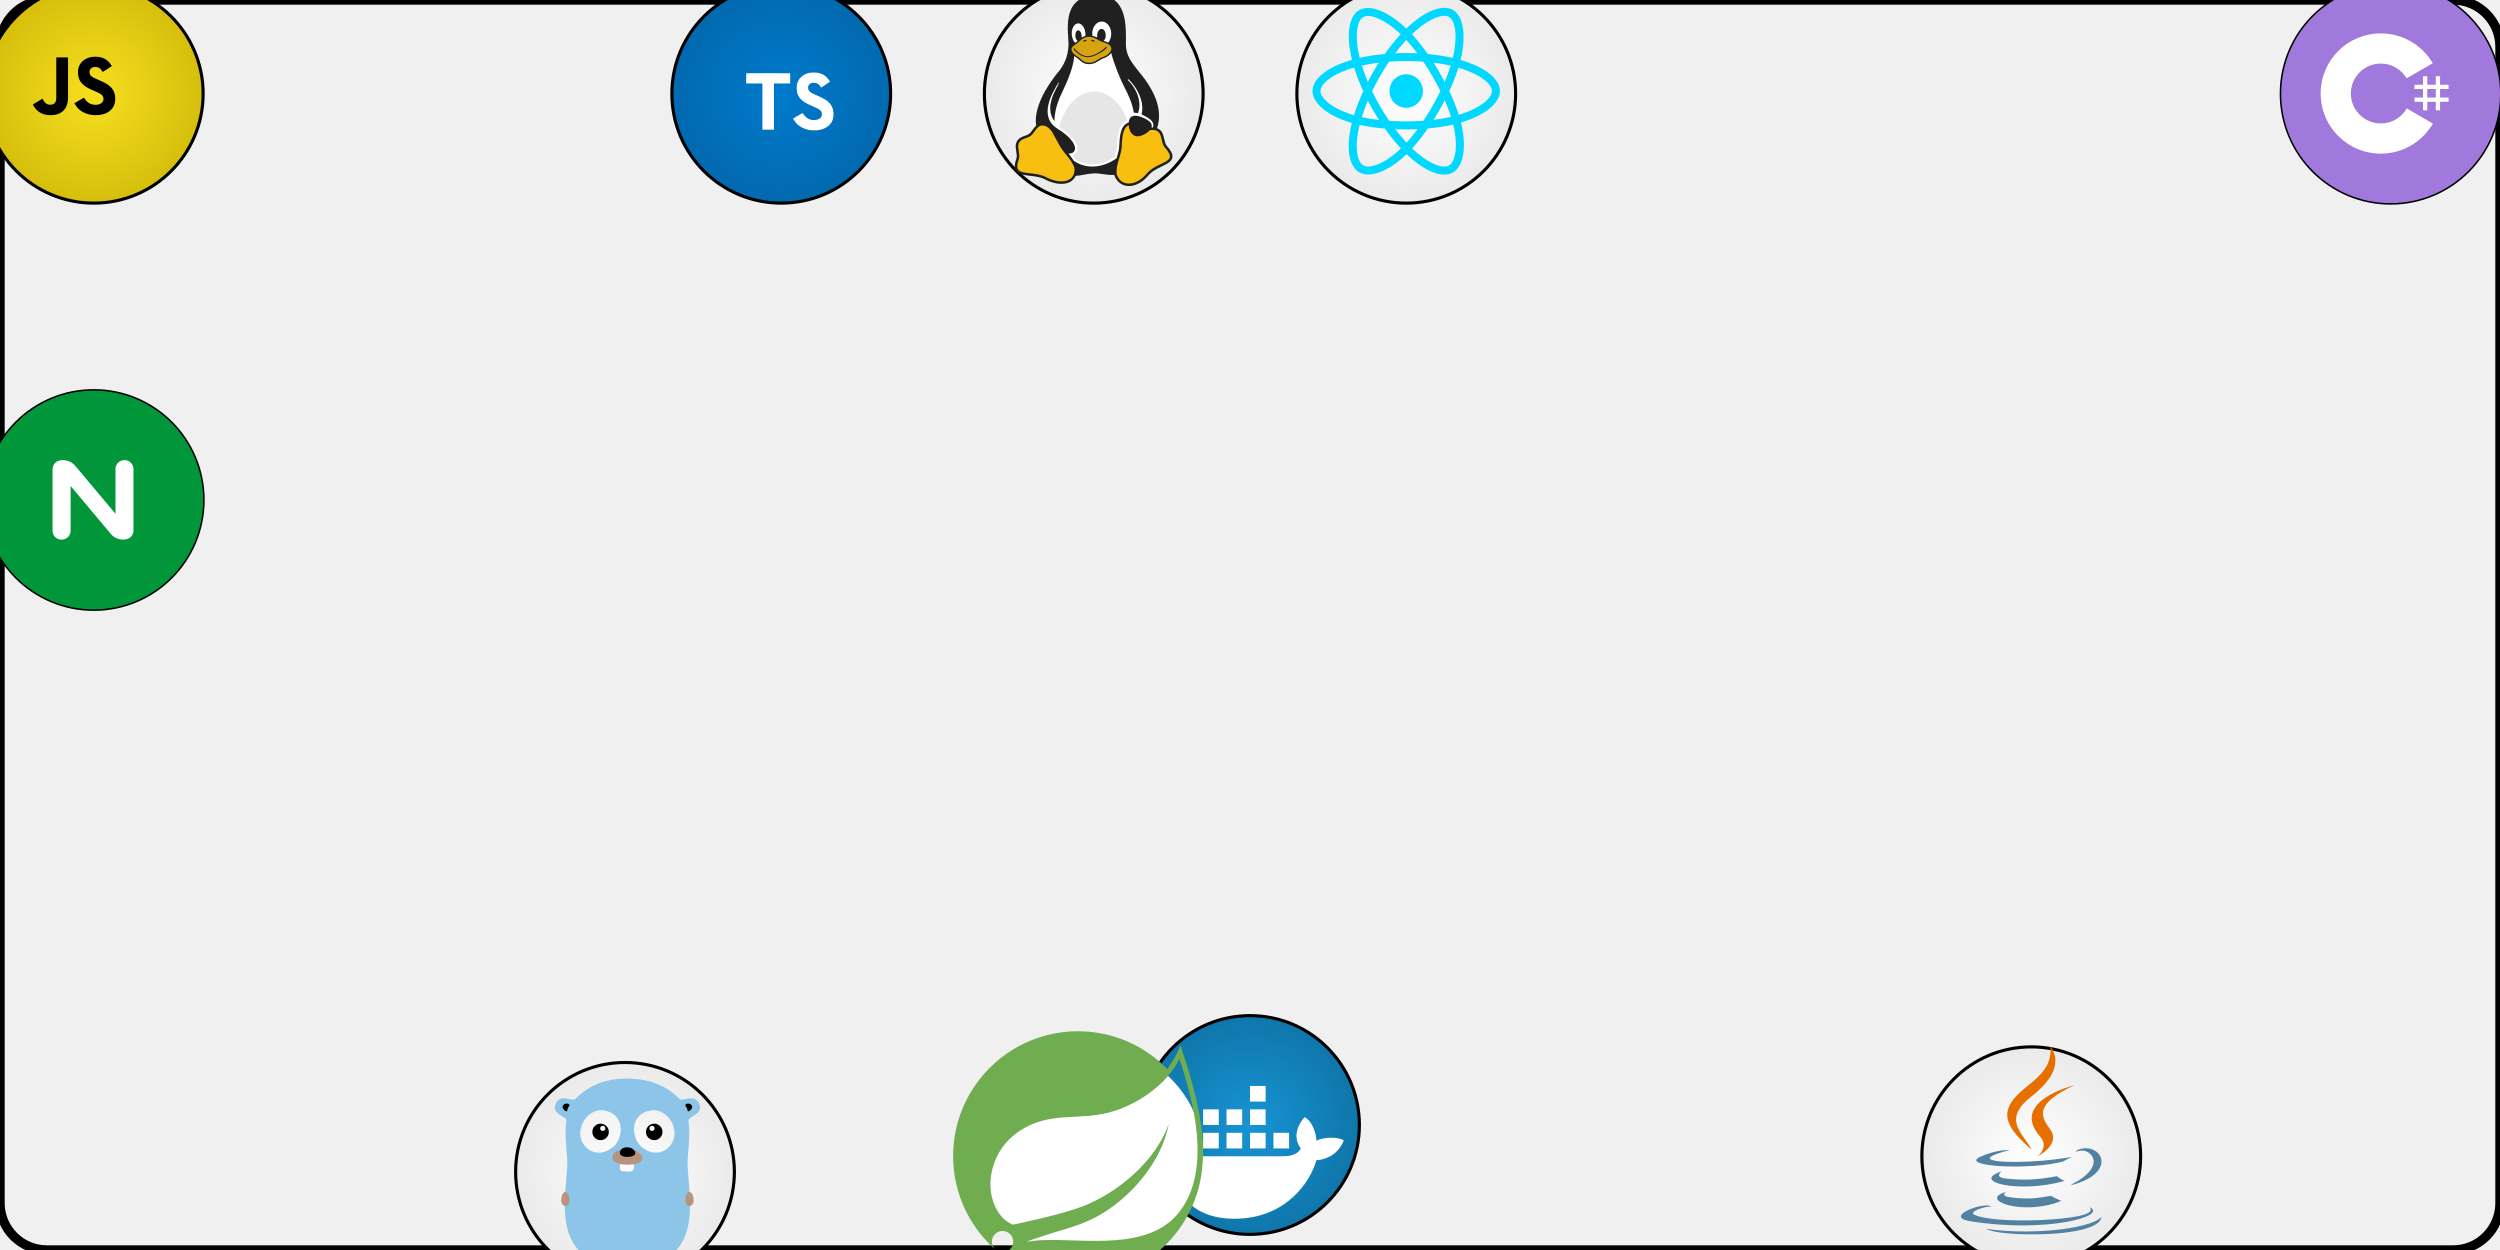
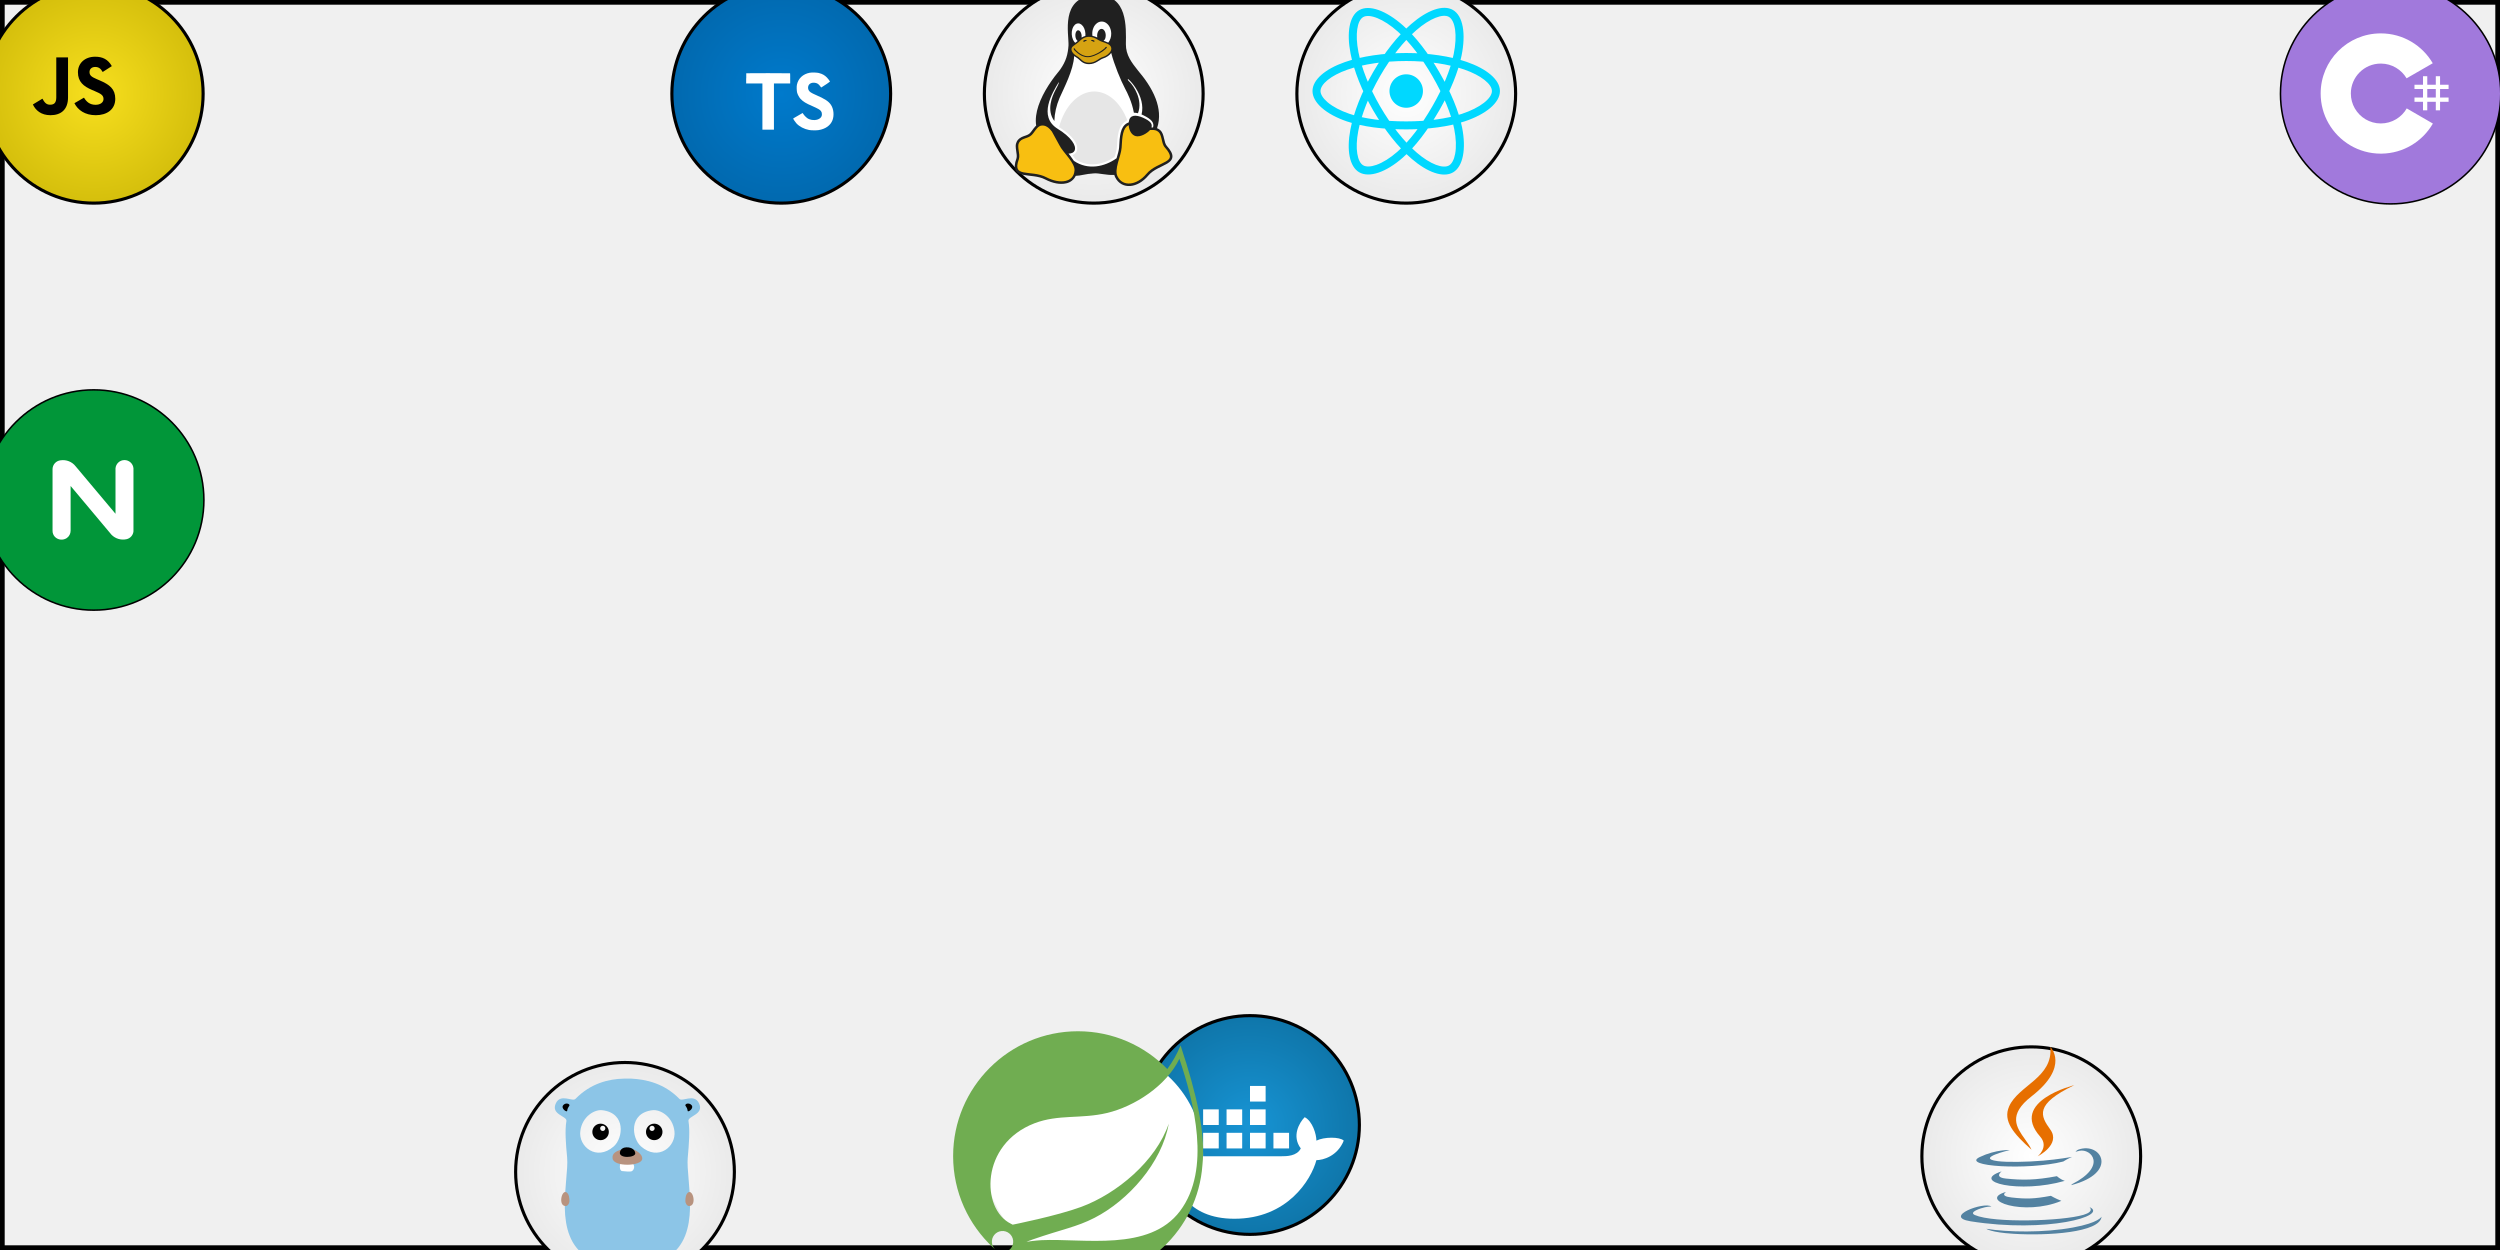
<svg xmlns="http://www.w3.org/2000/svg" width="800" height="400" viewBox="0 0 800 400">
-   <rect x="0" y="0" width="800" height="400" fill="none" stroke="#000" stroke-width="3" rx="15" ry="15" />
+   <rect x="0" y="0" width="800" height="400" fill="none" stroke="#000" stroke-width="3" />
  <defs>
    <radialGradient id="JS" cx="50%" cy="50%" r="50%" fx="50%" fy="50%">
      <stop offset="0%" stop-color="#F7DF1E" />
      <stop offset="100%" stop-color="#d5bf0c" />
    </radialGradient>
    <radialGradient id="TS" cx="50%" cy="50%" r="50%" fx="50%" fy="50%">
      <stop offset="0%" stop-color="#007acc" />
      <stop offset="100%" stop-color="#0169af" />
    </radialGradient>
    <radialGradient id="Docker" cx="50%" cy="50%" r="50%" fx="50%" fy="50%">
      <stop offset="0%" stop-color="#1794D4" />
      <stop offset="100%" stop-color="#0f76aa" />
    </radialGradient>
    <radialGradient id="Csharp" cx="50%" cy="50%" r="50%" fx="50%" fy="50%">
      <stop offset="0%" stop-color="#a179dc" />
      <stop offset="100%" stop-color="#a179dc" />
    </radialGradient>
    <radialGradient id="Java" cx="50%" cy="50%" r="50%" fx="50%" fy="50%">
      <stop offset="0%" stop-color="#ffffff" />
      <stop offset="100%" stop-color="#eaeaea" />
    </radialGradient>
    <radialGradient id="React" cx="50%" cy="50%" r="50%" fx="50%" fy="50%">
      <stop offset="0%" stop-color="#ffffff" />
      <stop offset="100%" stop-color="#eaeaea" />
    </radialGradient>
    <radialGradient id="SpringBoot" cx="50%" cy="50%" r="50%" fx="50%" fy="50%">
      <stop offset="0%" stop-color="#ffffff" />
      <stop offset="100%" stop-color="#ffffff" />
    </radialGradient>
    <radialGradient id="Nginx" cx="50%" cy="50%" r="50%" fx="50%" fy="50%">
      <stop offset="0%" stop-color="#019639" />
      <stop offset="100%" stop-color="#019639" />
    </radialGradient>
    <radialGradient id="Linux" cx="50%" cy="50%" r="50%" fx="50%" fy="50%">
      <stop offset="0%" stop-color="#ffffff" />
      <stop offset="100%" stop-color="#eaeaea" />
    </radialGradient>
    <radialGradient id="Golang" cx="50%" cy="50%" r="50%" fx="50%" fy="50%">
      <stop offset="0%" stop-color="#ffffff" />
      <stop offset="100%" stop-color="#eaeaea" />
    </radialGradient>
  </defs>
  <g>
    <circle cx="30" cy="30" r="35" fill="url(#JS)" stroke="#000" stroke-width="1" />
    <svg width="40px" height="40px" viewBox="0 0     256   256" preserveAspectRatio="xMinYMin meet" fill="#000000">
      <g id="SVGRepo_iconCarrier">
        <path d="M67.312 213.932l19.59-11.856c3.78 6.701 7.218 12.371 15.465 12.371 7.905 0 12.89-3.092 12.89-15.12v-81.798h24.057v82.138c0 24.917-14.606 36.259-35.916 36.259-19.245 0-30.416-9.967-36.087-21.996M152.381 211.354l19.588-11.341c5.157 8.421 11.859 14.607 23.715 14.607 9.969 0 16.325-4.984 16.325-11.858 0-8.248-6.53-11.17-17.528-15.98l-6.013-2.58c-17.357-7.387-28.87-16.667-28.87-36.257 0-18.044 13.747-31.792 35.228-31.792 15.294 0 26.292 5.328 34.196 19.247L210.29 147.43c-4.125-7.389-8.591-10.31-15.465-10.31-7.046 0-11.514 4.468-11.514 10.31 0 7.217 4.468 10.14 14.778 14.608l6.014 2.577c20.45 8.765 31.963 17.7 31.963 37.804 0 21.654-17.012 33.51-39.867 33.51-22.339 0-36.774-10.654-43.819-24.574" />
      </g>
    </svg>
    <animateTransform attributeName="transform" type="translate" values="6,6; 96,336; 6,6" keyTimes="0;0.5;1" dur="20s" repeatCount="indefinite" />
  </g>
  <g>
    <circle cx="250" cy="30" r="35" fill="url(#TS)" stroke="#000" stroke-width="1" />
    <svg width="40px" height="40px" x="230" y="5" viewBox="0 0 400 400" id="Layer_1">
      <style>
        .st0 {
          fill: #007acc00
        }

        .st1 {
          fill: #fff
        }
      </style>
      <path class="st0" d="M0 200V0h400v400H0" />
      <path class="st1" d="M87.7 200.7V217h52v148h36.9V217h52v-16c0-9 0-16.3-.4-16.5 0-.3-31.7-.4-70.2-.4l-70 .3v16.4l-.3-.1zM321.4 184c10.2 2.4 18 7 25 14.3 3.7 4 9.2 11 9.6 12.8 0 .6-17.3 12.3-27.8 18.8-.4.3-2-1.4-3.6-4-5.2-7.4-10.5-10.6-18.8-11.2-12-.8-20 5.5-20 16 0 3.2.6 5 1.8 7.6 2.7 5.5 7.7 8.8 23.2 15.6 28.6 12.3 41 20.4 48.5 32 8.5 13 10.4 33.4 4.7 48.7-6.4 16.7-22 28-44.3 31.7-7 1.2-23 1-30.5-.3-16-3-31.3-11-40.7-21.3-3.7-4-10.8-14.7-10.4-15.4l3.8-2.4 15-8.7 11.3-6.6 2.6 3.5c3.3 5.2 10.7 12.2 15 14.6 13 6.7 30.4 5.8 39-2 3.7-3.4 5.3-7 5.3-12 0-4.6-.7-6.7-3-10.2-3.2-4.4-9.6-8-27.6-16-20.7-8.8-29.5-14.4-37.7-23-4.7-5.2-9-13.3-11-20-1.5-5.8-2-20-.6-25.7 4.3-20 19.4-34 41-38 7-1.4 23.5-.8 30.4 1l-.2.2z" />
    </svg>
    <animateTransform attributeName="transform" type="translate" values="6,6; -214,296; 6,6" keyTimes="0;0.5;1" dur="21s" repeatCount="indefinite" />
  </g>
  <g>
    <circle cx="400" cy="360" r="35" fill="url(#Docker)" stroke="#000" stroke-width="1" />
    <svg width="80px" height="80px" x="360" y="330" viewBox="0 0 32 32" fill="none">
      <path d="M18 7H16V9H18V7Z" fill="white" />
      <path d="M10 10H12V12H10V10Z" fill="white" />
      <path d="M6.002 16.941C6.172 19.843 7.9 24 14 24C20.8 24 23.833 19 24.5 16.5C25.333 16.5 27.2 16 28 14C27.5 13.5 25.5 13.5 24.5 14C24.5 13.2 24 11.5 23 11C22.333 11.667 21.3 13.4 22.5 15C22 16 20.667 16 20 16H6.943C6.413 16 5.97 16.413 6.002 16.941Z" fill="white" />
      <path d="M9 13H7V15H9V13Z" fill="white" />
      <path d="M10 13H12V15H10V13Z" fill="white" />
      <path d="M15 13H13V15H15V13Z" fill="white" />
      <path d="M16 13H18V15H16V13Z" fill="white" />
      <path d="M21 13H19V15H21V13Z" fill="white" />
      <path d="M15 10H13V12H15V10Z" fill="white" />
      <path d="M16 10H18V12H16V10Z" fill="white" />
    </svg>
    <animateTransform attributeName="transform" type="translate" values="6,6; 365,-295; 6,6" keyTimes="0;0.5;1" dur="25s" repeatCount="indefinite" />
  </g>
  <g>
    <circle cx="765" cy="30" r="35" fill="url(#Csharp)" stroke="#000" stroke-width="1" />
    <svg width="70px" height="70px" x="730" y="-5" viewBox="-28.8 -28.8 345.60 345.60" version="1.1" preserveAspectRatio="xMidYMid" fill="#000000">
      <g id="SVGRepo_bgCarrier" stroke-width="0">
        <rect x="-28.8" y="-28.8" width="345.60" height="345.60" rx="172.8" fill="#A179DC" strokewidth="0" />
      </g>
      <g id="SVGRepo_tracerCarrier" stroke-linecap="round" stroke-linejoin="round" />
      <g id="SVGRepo_iconCarrier">
        <g>
          <path d="M255.569,84.452 C255.567,79.622 254.534,75.354 252.445,71.691 C250.393,68.089 247.32,65.07 243.198,62.683 C209.173,43.064 175.115,23.505 141.101,3.866 C131.931,-1.428 123.04,-1.235 113.938,4.135 C100.395,12.122 32.59,50.969 12.385,62.672 C4.064,67.489 0.015,74.861 0.013,84.443 C0,123.898 0.013,163.352 0,202.808 C0,207.532 0.991,211.717 2.988,215.325 C5.041,219.036 8.157,222.138 12.374,224.579 C32.58,236.282 100.394,275.126 113.934,283.115 C123.04,288.488 131.931,288.68 141.104,283.384 C175.119,263.744 209.179,244.186 243.209,224.567 C247.426,222.127 250.542,219.023 252.595,215.315 C254.589,211.707 255.582,207.522 255.582,202.797 C255.582,202.797 255.582,123.908 255.569,84.452" fill="#a179dc" fill-rule="nonzero" />
          <path d="M128.182,143.241 L2.988,215.325 C5.041,219.036 8.157,222.138 12.374,224.579 C32.58,236.282 100.394,275.126 113.934,283.115 C123.04,288.488 131.931,288.68 141.104,283.384 C175.119,263.744 209.179,244.186 243.209,224.567 C247.426,222.127 250.542,219.023 252.595,215.315 L128.182,143.241" fill="#a179dc" fill-rule="nonzero" />
          <path d="M255.569,84.452 C255.567,79.622 254.534,75.354 252.445,71.691 L128.182,143.241 L252.595,215.315 C254.589,211.707 255.58,207.522 255.582,202.797 C255.582,202.797 255.582,123.908 255.569,84.452" fill="#a179dc" fill-rule="nonzero" />
          <path d="M201.892,116.294 L201.892,129.768 L215.366,129.768 L215.366,116.294 L222.103,116.294 L222.103,129.768 L235.577,129.768 L235.577,136.505 L222.103,136.505 L222.103,149.978 L235.577,149.978 L235.577,156.715 L222.103,156.715 L222.103,170.189 L215.366,170.189 L215.366,156.715 L201.892,156.715 L201.892,170.189 L195.155,170.189 L195.155,156.715 L181.682,156.715 L181.682,149.978 L195.155,149.978 L195.155,136.505 L181.682,136.505 L181.682,129.768 L195.155,129.768 L195.155,116.294 L201.892,116.294 Z M215.366,136.505 L201.892,136.505 L201.892,149.978 L215.366,149.978 L215.366,136.505 Z" fill="#FFFFFF" />
          <path d="M128.457,48.626 C163.601,48.626 194.284,67.712 210.719,96.082 L210.558,95.809 L169.21,119.617 C161.063,105.824 146.128,96.515 128.996,96.323 L128.457,96.32 C102.331,96.32 81.151,117.5 81.151,143.625 C81.151,152.169 83.428,160.178 87.39,167.095 C95.544,181.33 110.873,190.931 128.457,190.931 C146.15,190.931 161.566,181.208 169.678,166.821 L169.481,167.166 L210.768,191.084 C194.513,219.213 164.25,238.241 129.515,238.62 L128.457,238.626 C93.202,238.626 62.432,219.422 46.038,190.902 C38.035,176.979 33.456,160.838 33.456,143.625 C33.456,91.159 75.988,48.626 128.457,48.626 Z" fill="#FFFFFF" fill-rule="nonzero" />
        </g>
      </g>
    </svg>
    <animateTransform attributeName="transform" type="translate" values="6,6; -730,300; 6,6" keyTimes="0;0.5;1" dur="35s" repeatCount="indefinite" />
  </g>
  <g>
    <circle cx="650" cy="370" r="35" fill="url(#Java)" stroke="#000" stroke-width="1" />
    <svg width="60px" height="60px" x="620" y="335" viewBox="0 0 32 32" fill="none">
      <path d="M16.05 8.441C22.638 3.326 19.257 0 19.257 0C19.76 5.287 13.813 6.536 12.219 10.169C11.131 12.649 12.964 14.819 16.047 17.555C15.775 16.949 15.354 16.361 14.929 15.764C13.477 13.731 11.964 11.613 16.05 8.441Z" fill="#E76F00" />
      <path d="M17.102 18.677C17.102 18.677 19.084 17.078 17.514 15.301C12.193 9.272 23.333 6.536 23.333 6.536C16.532 9.812 17.547 11.757 19.257 14.12C21.087 16.654 17.102 18.677 17.102 18.677Z" fill="#E76F00" />
      <path d="M22.937 23.446C29.042 20.326 26.22 17.328 24.249 17.732C23.766 17.831 23.551 17.916 23.551 17.916C23.551 17.916 23.73 17.64 24.073 17.52C27.971 16.173 30.968 21.495 22.814 23.603C22.814 23.603 22.909 23.52 22.937 23.446Z" fill="#5382A1" />
      <path d="M10.233 19.497C6.413 18.995 12.328 17.614 12.328 17.614C12.328 17.614 10.031 17.462 7.206 18.804C3.866 20.393 15.468 21.116 21.474 19.562C22.098 19.143 22.961 18.78 22.961 18.78C22.961 18.78 20.504 19.211 18.056 19.415C15.061 19.661 11.846 19.709 10.233 19.497Z" fill="#5382A1" />
      <path d="M11.686 22.476C9.556 22.259 10.951 21.244 10.951 21.244C5.439 23.043 14.018 25.083 21.72 22.868C20.901 22.584 20.381 22.065 20.381 22.065C16.616 22.778 14.441 22.755 11.686 22.476Z" fill="#5382A1" />
      <path d="M12.614 25.699C10.486 25.459 11.729 24.747 11.729 24.747C6.726 26.122 14.773 28.962 21.143 26.278C20.1 25.879 19.353 25.418 19.353 25.418C16.511 25.947 15.193 25.988 12.614 25.699Z" fill="#5382A1" />
      <path d="M25.939 27.339C25.939 27.339 26.859 28.084 24.925 28.661C21.248 29.757 9.621 30.087 6.391 28.705C5.23 28.208 7.407 27.519 8.092 27.374C8.806 27.222 9.215 27.25 9.215 27.25C7.923 26.356 0.868 29.007 5.631 29.766C18.619 31.837 29.308 28.833 25.939 27.339Z" fill="#5382A1" />
      <path d="M28 28.968C27.787 31.695 18.788 32.268 12.927 31.899C9.104 31.658 8.338 31.056 8.327 31.047C11.986 31.64 18.155 31.748 23.157 30.823C27.59 30.002 28 28.968 28 28.968Z" fill="#5382A1" />
    </svg>
    <animateTransform attributeName="transform" type="translate" values="6,-5; -100,-330; 6,-5" keyTimes="0;0.5;1" dur="20s" repeatCount="indefinite" />
  </g>
  <g>
    <circle cx="450" cy="30" r="35" fill="url(#React)" stroke="#000" stroke-width="1" />
    <svg width="60px" height="60px" x="420" viewBox="0 0 24 24">
      <g fill="#00D8FF" fill-rule="evenodd">
        <circle cx="11.996" cy="11.653" r="2.142" />
        <path fill-rule="nonzero" d="M11.996,7.809 C14.764,7.809 17.393,8.199 19.392,8.888 C21.612,9.652 22.967,10.782 22.967,11.653 C22.967,12.58 21.504,13.784 19.129,14.571 C17.239,15.197 14.709,15.539 11.996,15.539 C9.145,15.539 6.587,15.204 4.719,14.565 C3.549,14.165 2.583,13.646 1.92,13.079 C1.325,12.569 1.025,12.063 1.025,11.653 C1.025,10.779 2.327,9.665 4.5,8.907 C6.499,8.21 9.193,7.809 11.996,7.809 L11.996,7.809 L11.996,7.809 L11.996,7.809 L11.996,7.809 M11.996,6.784 C9.084,6.784 6.278,7.202 4.162,7.94 C1.622,8.825 0,10.213 0,11.653 C0,13.139 1.741,14.631 4.387,15.535 C6.376,16.215 9.041,16.564 11.996,16.564 C14.812,16.564 17.447,16.208 19.452,15.544 C22.202,14.632 23.992,13.159 23.992,11.653 C23.992,10.208 22.317,8.811 19.726,7.918 C17.613,7.191 14.872,6.784 11.996,6.784 L11.996,6.784 L11.996,6.784 L11.996,6.784 L11.996,6.784 M8.648,9.743 C10.031,7.345 11.682,5.263 13.277,3.875 C15.048,2.333 16.704,1.725 17.458,2.16 C18.261,2.623 18.574,4.491 18.069,6.942 C17.667,8.892 16.699,11.254 15.344,13.605 C13.92,16.074 12.352,18.123 10.865,19.422 C9.934,20.236 9.001,20.813 8.179,21.104 C7.441,21.365 6.852,21.372 6.497,21.167 C5.74,20.731 5.425,19.046 5.854,16.786 C6.249,14.705 7.248,12.171 8.648,9.743 L8.648,9.743 L8.648,9.743 L8.648,9.743 L8.648,9.743 M7.76,9.231 C6.305,11.753 5.265,14.393 4.847,16.594 C4.346,19.237 4.737,21.336 5.984,22.055 C7.273,22.798 9.434,22.034 11.539,20.194 C13.122,18.811 14.756,16.676 16.232,14.117 C17.638,11.677 18.647,9.216 19.073,7.148 C19.657,4.311 19.275,2.024 17.97,1.272 C16.718,0.55 14.672,1.302 12.604,3.101 C10.919,4.569 9.197,6.74 7.76,9.231 L7.76,9.231 L7.76,9.231 L7.76,9.231 L7.76,9.231 M8.651,13.61 C7.264,11.215 6.285,8.744 5.879,6.669 C5.428,4.364 5.727,2.626 6.481,2.19 C7.283,1.725 9.058,2.388 10.929,4.049 C12.418,5.371 13.981,7.389 15.34,9.738 C16.769,12.205 17.761,14.586 18.144,16.523 C18.384,17.736 18.418,18.833 18.259,19.69 C18.116,20.46 17.829,20.974 17.474,21.179 C16.718,21.617 15.101,21.048 13.357,19.547 C11.752,18.166 10.055,16.036 8.651,13.61 L8.651,13.61 L8.651,13.61 L8.651,13.61 L8.651,13.61 M7.764,14.124 C9.223,16.643 10.99,18.863 12.689,20.324 C14.728,22.079 16.741,22.787 17.987,22.066 C19.274,21.321 19.692,19.067 19.149,16.324 C18.741,14.263 17.708,11.781 16.227,9.224 C14.817,6.787 13.188,4.684 11.609,3.282 C9.443,1.359 7.271,0.548 5.967,1.303 C4.717,2.027 4.347,4.176 4.873,6.866 C5.302,9.059 6.323,11.635 7.764,14.124 L7.764,14.124 L7.764,14.124 L7.764,14.124 L7.764,14.124" />
      </g>
    </svg>
    <animateTransform attributeName="transform" type="translate" values="-6,6; 310,100; -6,6" keyTimes="0;0.5;1" dur="20s" repeatCount="indefinite" />
  </g>
  <g>
    <circle cx="350" cy="370" r="35" fill="url(#SpringBoot)" stroke="none" stroke-width="1" />
    <svg width="80px" height="80px" x="305" y="330" viewBox="0 0 32 32">
      <g fill="none" fill-rule="evenodd">
        <path d="M0 0h32v32H0z" />
        <path fill="#70AD51" d="M5.466 27.993c.586.473 1.446.385 1.918-.202.475-.585.386-1.445-.2-1.92-.585-.474-1.444-.383-1.92.202-.45.555-.392 1.356.115 1.844l-.266-.234C1.972 24.762 0 20.597 0 15.978 0 7.168 7.168 0 15.98 0c4.48 0 8.53 1.857 11.435 4.836.66-.898 1.232-1.902 1.7-3.015 2.036 6.118 3.233 11.26 2.795 15.31-.592 8.274-7.508 14.83-15.93 14.83-3.912 0-7.496-1.416-10.276-3.757l-.238-.21zm23.58-4.982c4.01-5.336 1.775-13.965-.085-19.48-1.657 3.453-5.738 6.094-9.262 6.93-3.303.788-6.226.142-9.283 1.318-6.97 2.68-6.86 10.992-3.02 12.86.002 0 .23.124.227.12 0-.002 5.644-1.122 8.764-2.274 4.56-1.684 9.566-5.835 11.213-10.657-.877 5.015-5.182 9.84-9.507 12.056-2.302 1.182-4.092 1.445-7.88 2.756-.464.158-.828.314-.828.314.96-.16 1.917-.212 1.917-.212 5.393-.255 13.807 1.516 17.745-3.73z" />
      </g>
    </svg>
-     <animateTransform attributeName="transform" type="translate" values="6,-12; 100,-330; 6,-12" keyTimes="0;0.5;1" dur="20s" repeatCount="indefinite" />
+     <animateTransform attributeName="transform" type="translate" values="6,-12; 100,-30; 6,-12" keyTimes="0;0.5;1" dur="20s" repeatCount="indefinite" />
  </g>
  <g>
    <circle cx="30" cy="160" r="35" fill="url(#Nginx)" stroke="#000" stroke-width="1" />
    <svg width="70px" height="70px" y="125" x="-5" viewBox="-3.2 -3.2 38.40 38.40" fill="#000000">
      <g id="SVGRepo_bgCarrier" stroke-width="0">
        <rect x="-3.2" y="-3.2" width="38.40" height="38.40" rx="19.2" fill="#019639" strokewidth="0" />
      </g>
      <g id="SVGRepo_tracerCarrier" stroke-linecap="round" stroke-linejoin="round" />
      <g id="SVGRepo_iconCarrier">
        <path d="M15.948,2h.065a10.418,10.418,0,0,1,.972.528Q22.414,5.65,27.843,8.774a.792.792,0,0,1,.414.788c-.008,4.389,0,8.777-.005,13.164a.813.813,0,0,1-.356.507q-5.773,3.324-11.547,6.644a.587.587,0,0,1-.657.037Q9.912,26.6,4.143,23.274a.7.7,0,0,1-.4-.666q0-6.582,0-13.163a.693.693,0,0,1,.387-.67Q9.552,5.657,14.974,2.535c.322-.184.638-.379.974-.535" style="fill:#019639" />
        <path d="M8.767,10.538q0,5.429,0,10.859a1.509,1.509,0,0,0,.427,1.087,1.647,1.647,0,0,0,2.06.206,1.564,1.564,0,0,0,.685-1.293c0-2.62-.005-5.24,0-7.86q3.583,4.29,7.181,8.568a2.833,2.833,0,0,0,2.6.782,1.561,1.561,0,0,0,1.251-1.371q.008-5.541,0-11.081a1.582,1.582,0,0,0-3.152,0c0,2.662-.016,5.321,0,7.982-2.346-2.766-4.663-5.556-7-8.332A2.817,2.817,0,0,0,10.17,9.033,1.579,1.579,0,0,0,8.767,10.538Z" style="fill:#fff" />
      </g>
    </svg>
    <animateTransform attributeName="transform" type="translate" values="6,6; 730,100; 6,6" keyTimes="0;0.5;1" dur="30s" repeatCount="indefinite" />
  </g>
  <g>
    <circle cx="350" cy="30" r="35" fill="url(#Linux)" stroke="#000" stroke-width="1" />
    <svg width="70px" height="70px" x="315" y="-6" viewBox="0 0 16 16" fill="none">
      <path fill="#202020" d="M13.338 12.033c-.1-.112-.146-.319-.197-.54-.05-.22-.107-.457-.288-.61v-.001a.756.756 0 00-.223-.134c.252-.745.153-1.487-.1-2.157-.312-.823-.855-1.54-1.27-2.03-.464-.586-.918-1.142-.91-1.963.014-1.254.138-3.579-2.068-3.582-.09 0-.183.004-.28.012-2.466.198-1.812 2.803-1.849 3.675-.045.638-.174 1.14-.613 1.764-.515.613-1.24 1.604-1.584 2.637-.162.487-.24.984-.168 1.454-.023.02-.044.041-.064.063-.151.161-.263.357-.388.489-.116.116-.282.16-.464.225-.183.066-.383.162-.504.395v.001a.702.702 0 00-.077.339c0 .108.016.217.032.322.034.22.068.427.023.567-.144.395-.163.667-.061.865.102.199.31.286.547.335.473.1 1.114.075 1.619.342l.043-.082-.043.082c.54.283 1.089.383 1.526.284a.99.99 0 00.706-.552c.342-.002.717-.146 1.318-.18.408-.032.918.145 1.503.113a.806.806 0 00.068.183l.001.001c.227.455.65.662 1.1.627.45-.036.928-.301 1.315-.762l-.07-.06.07.06c.37-.448.982-.633 1.388-.878.203-.123.368-.276.38-.499.013-.222-.118-.471-.418-.805z" />
      <path fill="#F8BF11" d="M13.571 12.828c-.007.137-.107.24-.29.35-.368.222-1.019.414-1.434.918-.362.43-.802.665-1.19.696-.387.03-.721-.13-.919-.526v-.002c-.123-.233-.072-.6.031-.987s.251-.785.271-1.108v-.001c.02-.415.044-.776.114-1.055.07-.28.179-.468.373-.575a.876.876 0 01.027-.014c.022.359.2.725.514.804.343.09.838-.204 1.047-.445l.122-.004c.184-.005.337.006.495.143v.001c.121.102.179.296.229.512.05.217.09.453.239.621.287.32.38.534.371.672zM6.592 13.843v.003c-.034.435-.28.672-.656.758-.377.086-.888 0-1.398-.266-.565-.3-1.237-.27-1.667-.36-.216-.045-.357-.113-.421-.238-.064-.126-.066-.345.071-.72v-.001l.001-.002c.068-.209.018-.438-.015-.653-.033-.214-.049-.41.024-.546l.001-.001c.094-.181.232-.246.403-.307.17-.062.373-.11.533-.27l.001-.001h.001c.148-.157.26-.353.39-.492.11-.117.22-.195.385-.196h.005a.61.61 0 01.093.008c.22.033.411.187.596.437l.533.971v.001c.142.296.441.622.695.954.254.333.45.666.425.921z" />
      <path fill="#D6A312" d="M9.25 4.788c-.043-.084-.13-.164-.28-.225-.31-.133-.444-.142-.617-.254-.28-.181-.513-.244-.706-.244a.834.834 0 00-.272.047c-.236.08-.392.25-.49.342-.02.019-.044.035-.104.08-.06.043-.15.11-.28.208-.117.086-.154.2-.114.332.04.132.167.285.4.417h.001c.145.085.244.2.358.291a.801.801 0 00.189.117c.072.031.156.052.26.058.248.015.43-.06.59-.151.16-.092.296-.204.452-.255h.001c.32-.1.548-.301.62-.493a.324.324 0 00-.008-.27z" />
      <path fill="#202020" d="M8.438 5.26c-.255.133-.552.294-.869.294-.316 0-.566-.146-.745-.289-.09-.07-.163-.142-.218-.193-.096-.075-.084-.181-.045-.178.066.008.076.095.117.134.056.052.126.12.211.187.17.135.397.266.68.266.284 0 .614-.166.816-.28.115-.064.26-.179.379-.266.09-.067.087-.147.162-.138.075.009.02.089-.085.18-.105.092-.27.214-.403.283z" />
      <path fill="#ffffff" d="M12.337 10.694a1.724 1.724 0 00-.104 0h-.01c.088-.277-.106-.48-.621-.713-.534-.235-.96-.212-1.032.265-.005.025-.009.05-.011.076a.801.801 0 00-.12.054c-.252.137-.389.386-.465.692-.076.305-.098.674-.119 1.09-.013.208-.099.49-.186.79-.875.624-2.09.894-3.122.19-.07-.11-.15-.22-.233-.328a13.85 13.85 0 00-.16-.205.65.65 0 00.268-.05.34.34 0 00.186-.192c.063-.17 0-.408-.202-.68-.201-.273-.542-.58-1.043-.888-.368-.23-.574-.51-.67-.814-.097-.305-.084-.635-.01-.96.143-.625.51-1.233.743-1.614.063-.046.023.086-.236.567-.232.44-.667 1.455-.072 2.248.016-.564.15-1.14.377-1.677.329-.747 1.018-2.041 1.072-3.073.029.02.125.086.169.11.126.075.221.184.344.283a.85.85 0 00.575.2c.24 0 .427-.079.582-.168.17-.096.304-.204.433-.245.27-.085.486-.235.608-.41.21.83.7 2.027 1.014 2.611.167.31.5.969.643 1.762.091-.002.191.01.299.038.375-.973-.319-2.022-.636-2.314-.128-.124-.135-.18-.07-.177.343.304.795.917.96 1.608.075.315.09.646.01.973.04.017.08.034.12.054.603.293.826.548.719.897z" />
      <path fill="#E6E6E6" d="M8.04 8.062c-.556.002-1.099.251-1.558.716-.46.464-.814 1.122-1.018 1.888l.061.038v.004c.47.298.805.598 1.012.878.219.296.316.584.223.834a.513.513 0 01-.27.283l-.041.015c.074.097.146.197.213.3.944.628 2.042.396 2.867-.172.08-.278.153-.536.163-.698.021-.415.042-.792.124-1.12.082-.33.242-.63.544-.795.017-.01.034-.015.051-.023a.756.756 0 01.022-.094c-.242-.622-.591-1.14-1.01-1.5-.42-.36-.897-.551-1.382-.554zm2.37 2.155l-.002.005v-.002l.001-.004z" />
      <path fill="#ffffff" d="M9.278 3.833a1.05 1.05 0 01-.215.656 4.119 4.119 0 00-.218-.09l-.127-.045c.029-.035.085-.075.107-.127a.669.669 0 00.05-.243l.001-.01a.673.673 0 00-.035-.236.434.434 0 00-.108-.184.223.223 0 00-.156-.07H8.57a.228.228 0 00-.151.06.434.434 0 00-.122.175.676.676 0 00-.05.243v.01a.718.718 0 00.009.14 1.773 1.773 0 00-.354-.12 1.196 1.196 0 01-.01-.133v-.013a1.035 1.035 0 01.088-.447.793.793 0 01.25-.328.554.554 0 01.346-.123h.006c.125 0 .232.036.342.116a.78.78 0 01.257.324c.063.138.094.273.097.433l.001.012zM7.388 3.997a1.05 1.05 0 00-.277.125.623.623 0 00.002-.15v-.008a.651.651 0 00-.048-.192.37.37 0 00-.096-.141.158.158 0 00-.119-.045c-.042.004-.077.024-.11.065a.372.372 0 00-.07.156.626.626 0 00-.013.205v.008a.634.634 0 00.048.193.367.367 0 00.116.156l-.102.08-.078.056a.706.706 0 01-.16-.24c-.053-.12-.082-.24-.09-.381v-.001a1.071 1.071 0 01.045-.39.668.668 0 01.167-.292.359.359 0 01.264-.118c.084 0 .158.028.235.09a.68.68 0 01.199.271c.053.12.08.24.089.382v.001c.003.06.003.115-.002.17z" />
      <path fill="#202020" d="M7.806 4.335c.01.034.065.029.097.045.027.014.05.045.08.046.03.001.076-.01.08-.04.005-.038-.052-.063-.088-.077-.047-.019-.107-.028-.151-.003-.01.005-.021.018-.018.03zM7.484 4.335c-.01.034-.065.029-.096.045-.028.014-.05.045-.081.046-.03.001-.076-.01-.08-.04-.005-.038.052-.063.088-.077.047-.019.108-.028.152-.003.01.005.02.018.017.03z" />
    </svg>
    <animateTransform attributeName="transform" type="translate" values="6,6; -100,332; 6,6" keyTimes="0;0.5;1" dur="20s" repeatCount="indefinite" />
  </g>
  <g>
    <circle cx="200" cy="375" r="35" fill="url(#Golang)" stroke="#000" stroke-width="1" />
    <svg width="60px" height="60px" x="170" y="345" viewBox="0 0 24 24">
      <g fill="none">
        <path fill="#8CC5E7" d="M21.468,3.206 C22.181,4.68 20.013,4.837 20.124,5.495 C20.328,6.681 20.189,8.442 20.032,10.175 C19.763,13.112 21.959,20.145 17.381,22.971 C16.52,23.509 14.472,23.805 12.452,23.852 C12.452,23.852 12.442,23.852 12.442,23.852 C12.442,23.852 12.433,23.852 12.433,23.852 C10.413,23.805 8.087,23.509 7.225,22.971 C2.657,20.145 4.853,13.112 4.594,10.175 C4.427,8.442 4.288,6.681 4.501,5.495 C4.612,4.837 2.444,4.689 3.158,3.206 C3.769,1.937 5.28,3.058 5.659,2.659 C7.596,0.649 9.95,0.111 11.803,0.065 C11.988,0.065 12.822,0.065 12.822,0.065 C14.666,0.158 17.02,0.658 18.966,2.659 C19.346,3.058 20.847,1.937 21.468,3.206 Z M11.432,10.907 C11.349,10.944 11.21,11.852 11.636,11.898 C11.924,11.926 12.711,12.019 12.897,11.898 C13.258,11.666 13.221,11.11 13.017,10.971 C12.674,10.749 11.525,10.86 11.432,10.907 Z M9.079,4.105 C8.124,3.994 6.521,4.883 6.28,6.774 C6.021,8.738 8.337,10.684 10.561,8.738 C11.757,7.691 12.174,4.466 9.079,4.105 Z M15.528,4.105 C12.433,4.466 12.85,7.691 14.046,8.738 C16.269,10.684 18.586,8.738 18.327,6.774 C18.095,4.883 16.492,3.994 15.528,4.105 Z" />
        <path fill="#B8937F" d="M12.313,8.988 C12.897,8.905 14.296,9.572 14.203,10.36 C14.092,11.277 10.598,11.398 10.413,10.304 C10.302,9.637 10.83,9.211 12.313,8.988 Z M20.198,16.374 C19.911,16.364 19.726,15.985 19.726,15.753 C19.726,15.336 19.781,14.845 20.087,14.632 C20.717,14.196 21.218,16.383 20.198,16.374 Z M4.418,16.374 C3.398,16.383 3.899,14.196 4.529,14.632 C4.835,14.845 4.89,15.336 4.89,15.753 C4.89,15.985 4.705,16.364 4.418,16.374 Z M18.262,23.092 C18.447,23.361 18.456,23.546 18.16,23.685 C17.029,24.204 16.019,23.509 16.399,23.314 C17.205,22.907 17.706,22.267 18.262,23.092 Z M6.354,23.185 C6.91,22.36 7.411,22.999 8.217,23.407 C8.597,23.602 7.587,24.297 6.456,23.778 C6.16,23.639 6.169,23.453 6.354,23.185 Z" />
        <path fill="#000000" d="M19.735,3.429 C19.781,3.234 20.263,3.141 20.532,3.475 C20.856,3.873 20.059,4.42 20.022,4.198 C19.93,3.595 19.68,3.623 19.735,3.429 Z M4.881,3.429 C4.937,3.623 4.686,3.595 4.594,4.198 C4.557,4.42 3.76,3.873 4.084,3.475 C4.344,3.141 4.825,3.234 4.881,3.429 Z M15.741,7.941 C15.158,7.941 14.685,7.468 14.685,6.885 C14.685,6.302 15.158,5.829 15.741,5.829 C16.325,5.829 16.798,6.302 16.798,6.885 C16.798,7.468 16.325,7.941 15.741,7.941 Z M15.463,6.764 C15.648,6.764 15.797,6.615 15.797,6.431 C15.797,6.247 15.648,6.097 15.463,6.097 C15.279,6.097 15.13,6.247 15.13,6.431 C15.13,6.615 15.279,6.764 15.463,6.764 Z M11.358,9.433 C11.469,9.007 11.859,8.868 12.174,8.859 C12.98,8.84 13.286,9.276 13.314,9.619 C13.369,10.202 11.108,10.341 11.358,9.433 Z M8.875,7.941 C8.291,7.941 7.819,7.468 7.819,6.885 C7.819,6.302 8.291,5.829 8.875,5.829 C9.458,5.829 9.931,6.302 9.931,6.885 C9.931,7.468 9.458,7.941 8.875,7.941 Z M9.153,6.764 C9.337,6.764 9.486,6.615 9.486,6.431 C9.486,6.247 9.337,6.097 9.153,6.097 C8.969,6.097 8.819,6.247 8.819,6.431 C8.819,6.615 8.969,6.764 9.153,6.764 Z" />
      </g>
    </svg>
    <animateTransform attributeName="transform" type="translate" values="6,-12; 560,-80; 6,-12" keyTimes="0;0.5;1" dur="20s" repeatCount="indefinite" />
  </g>
</svg>
